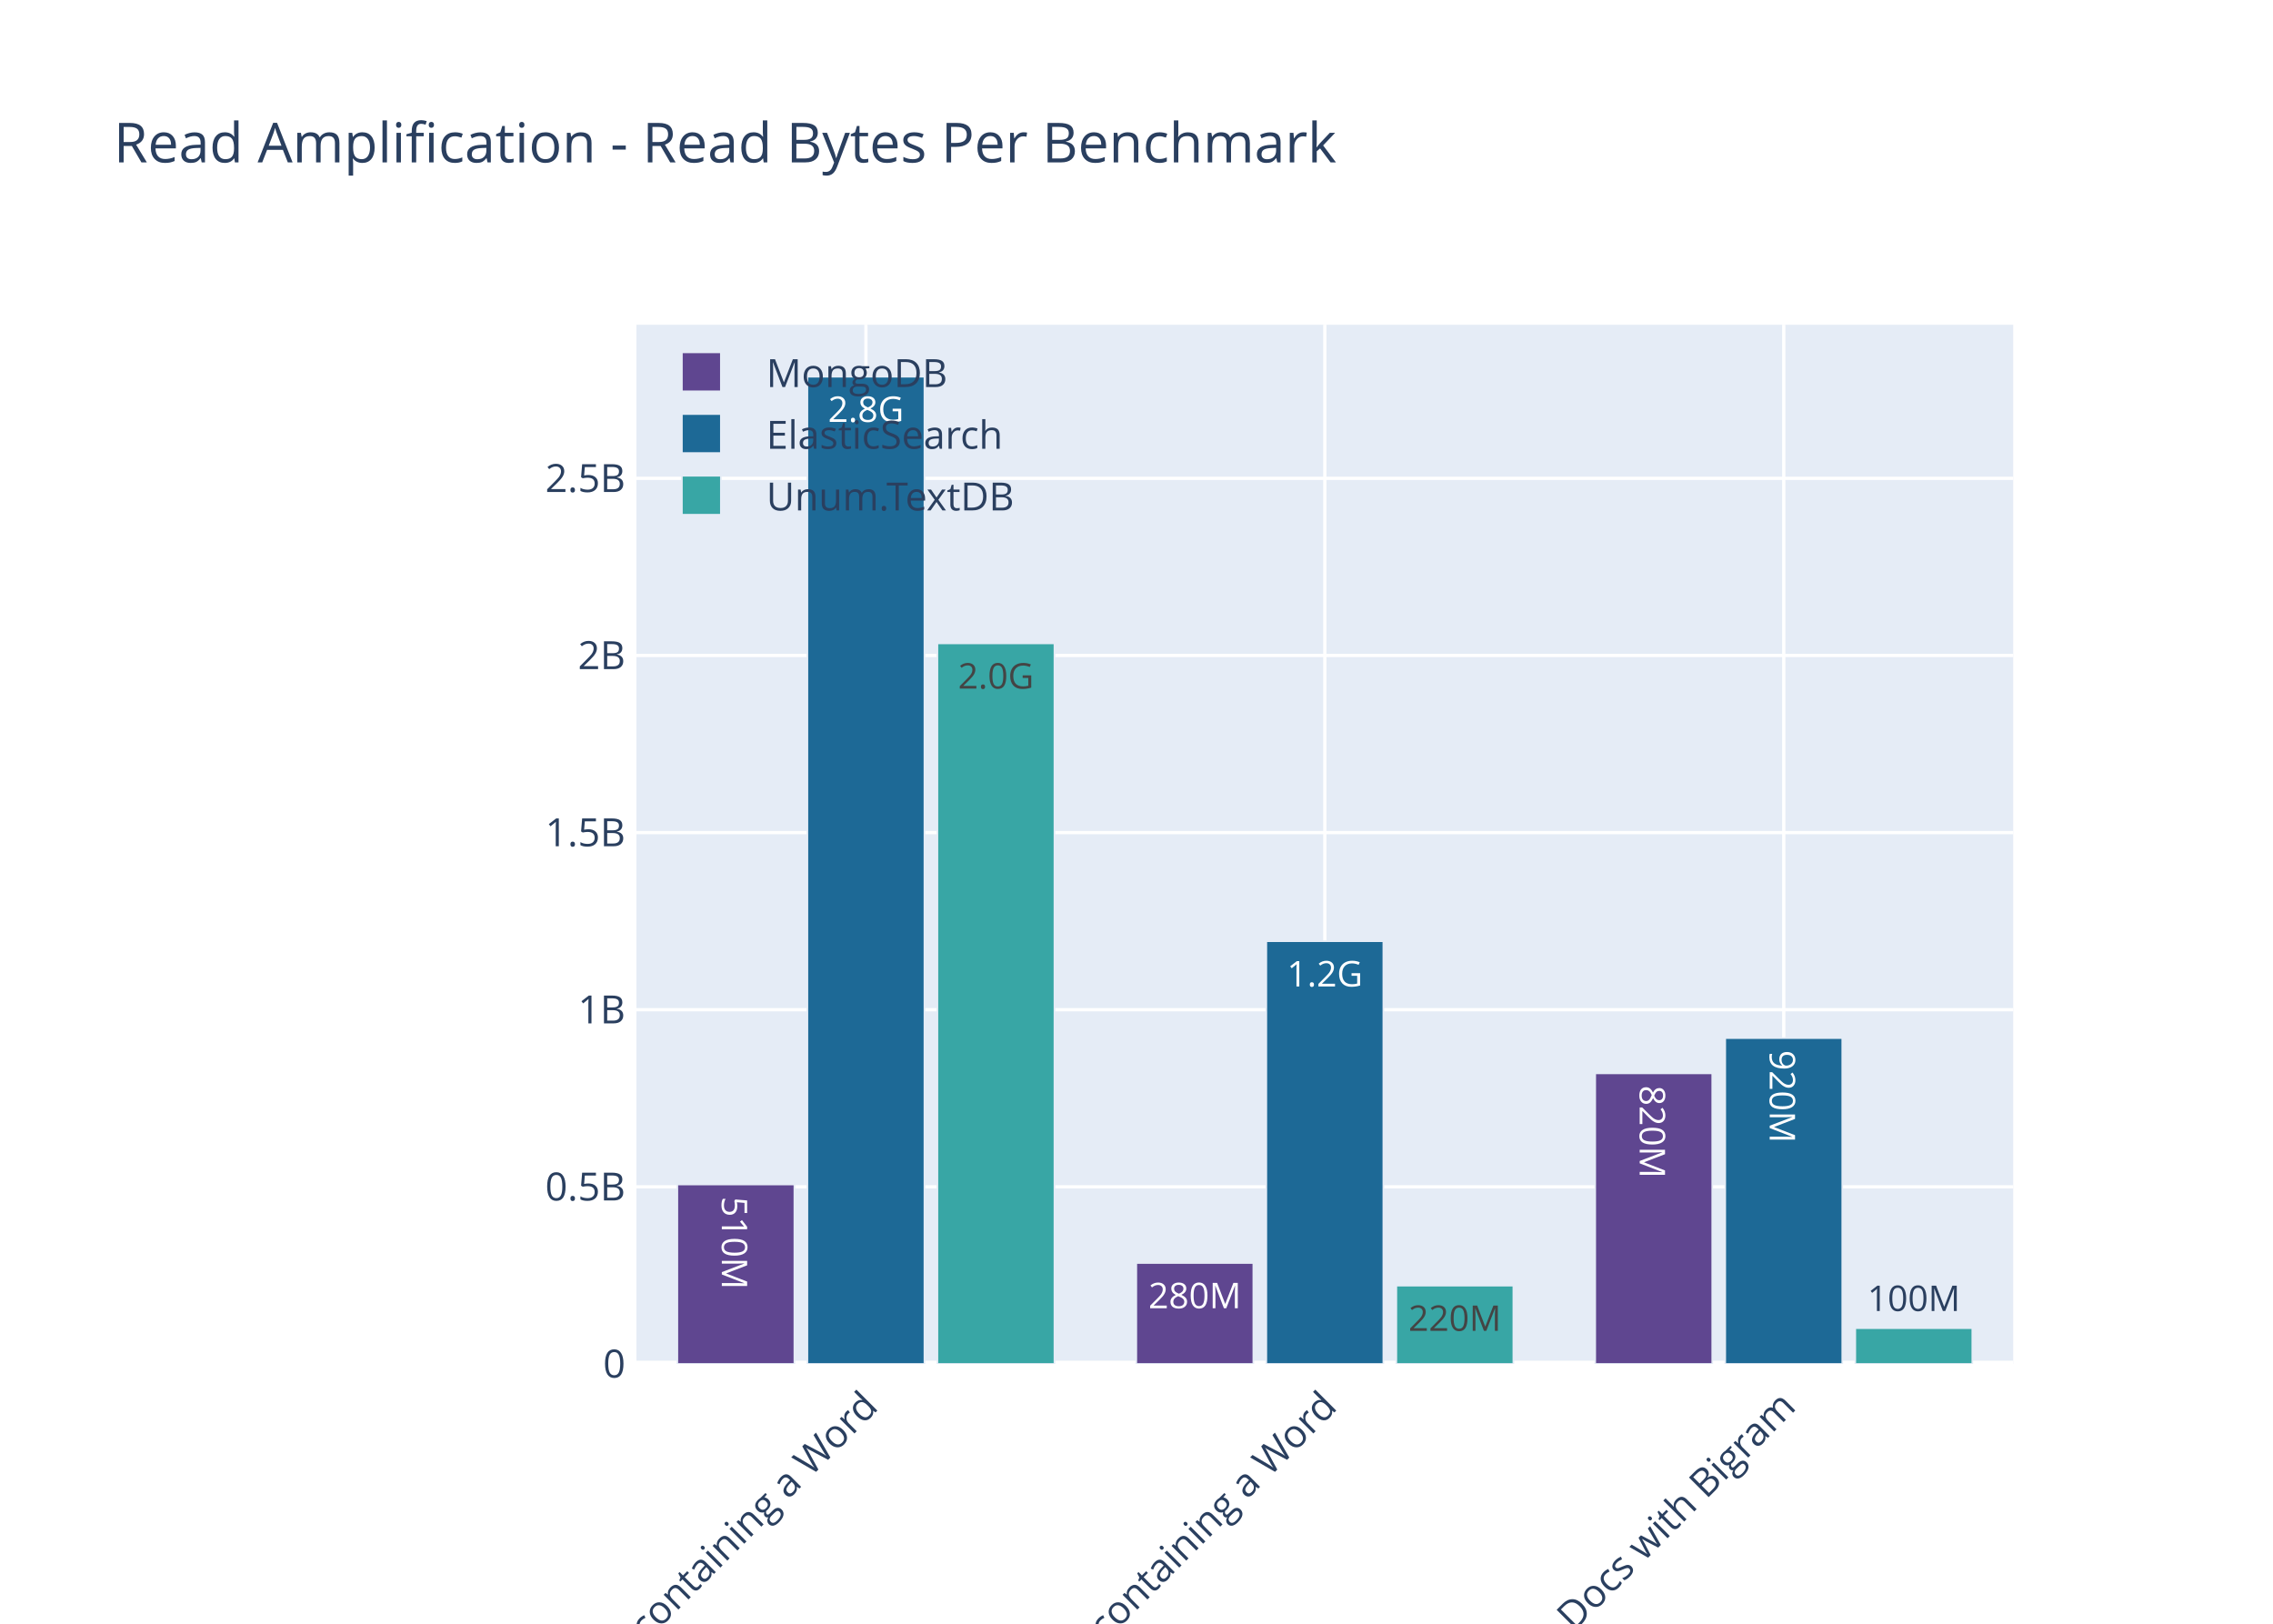
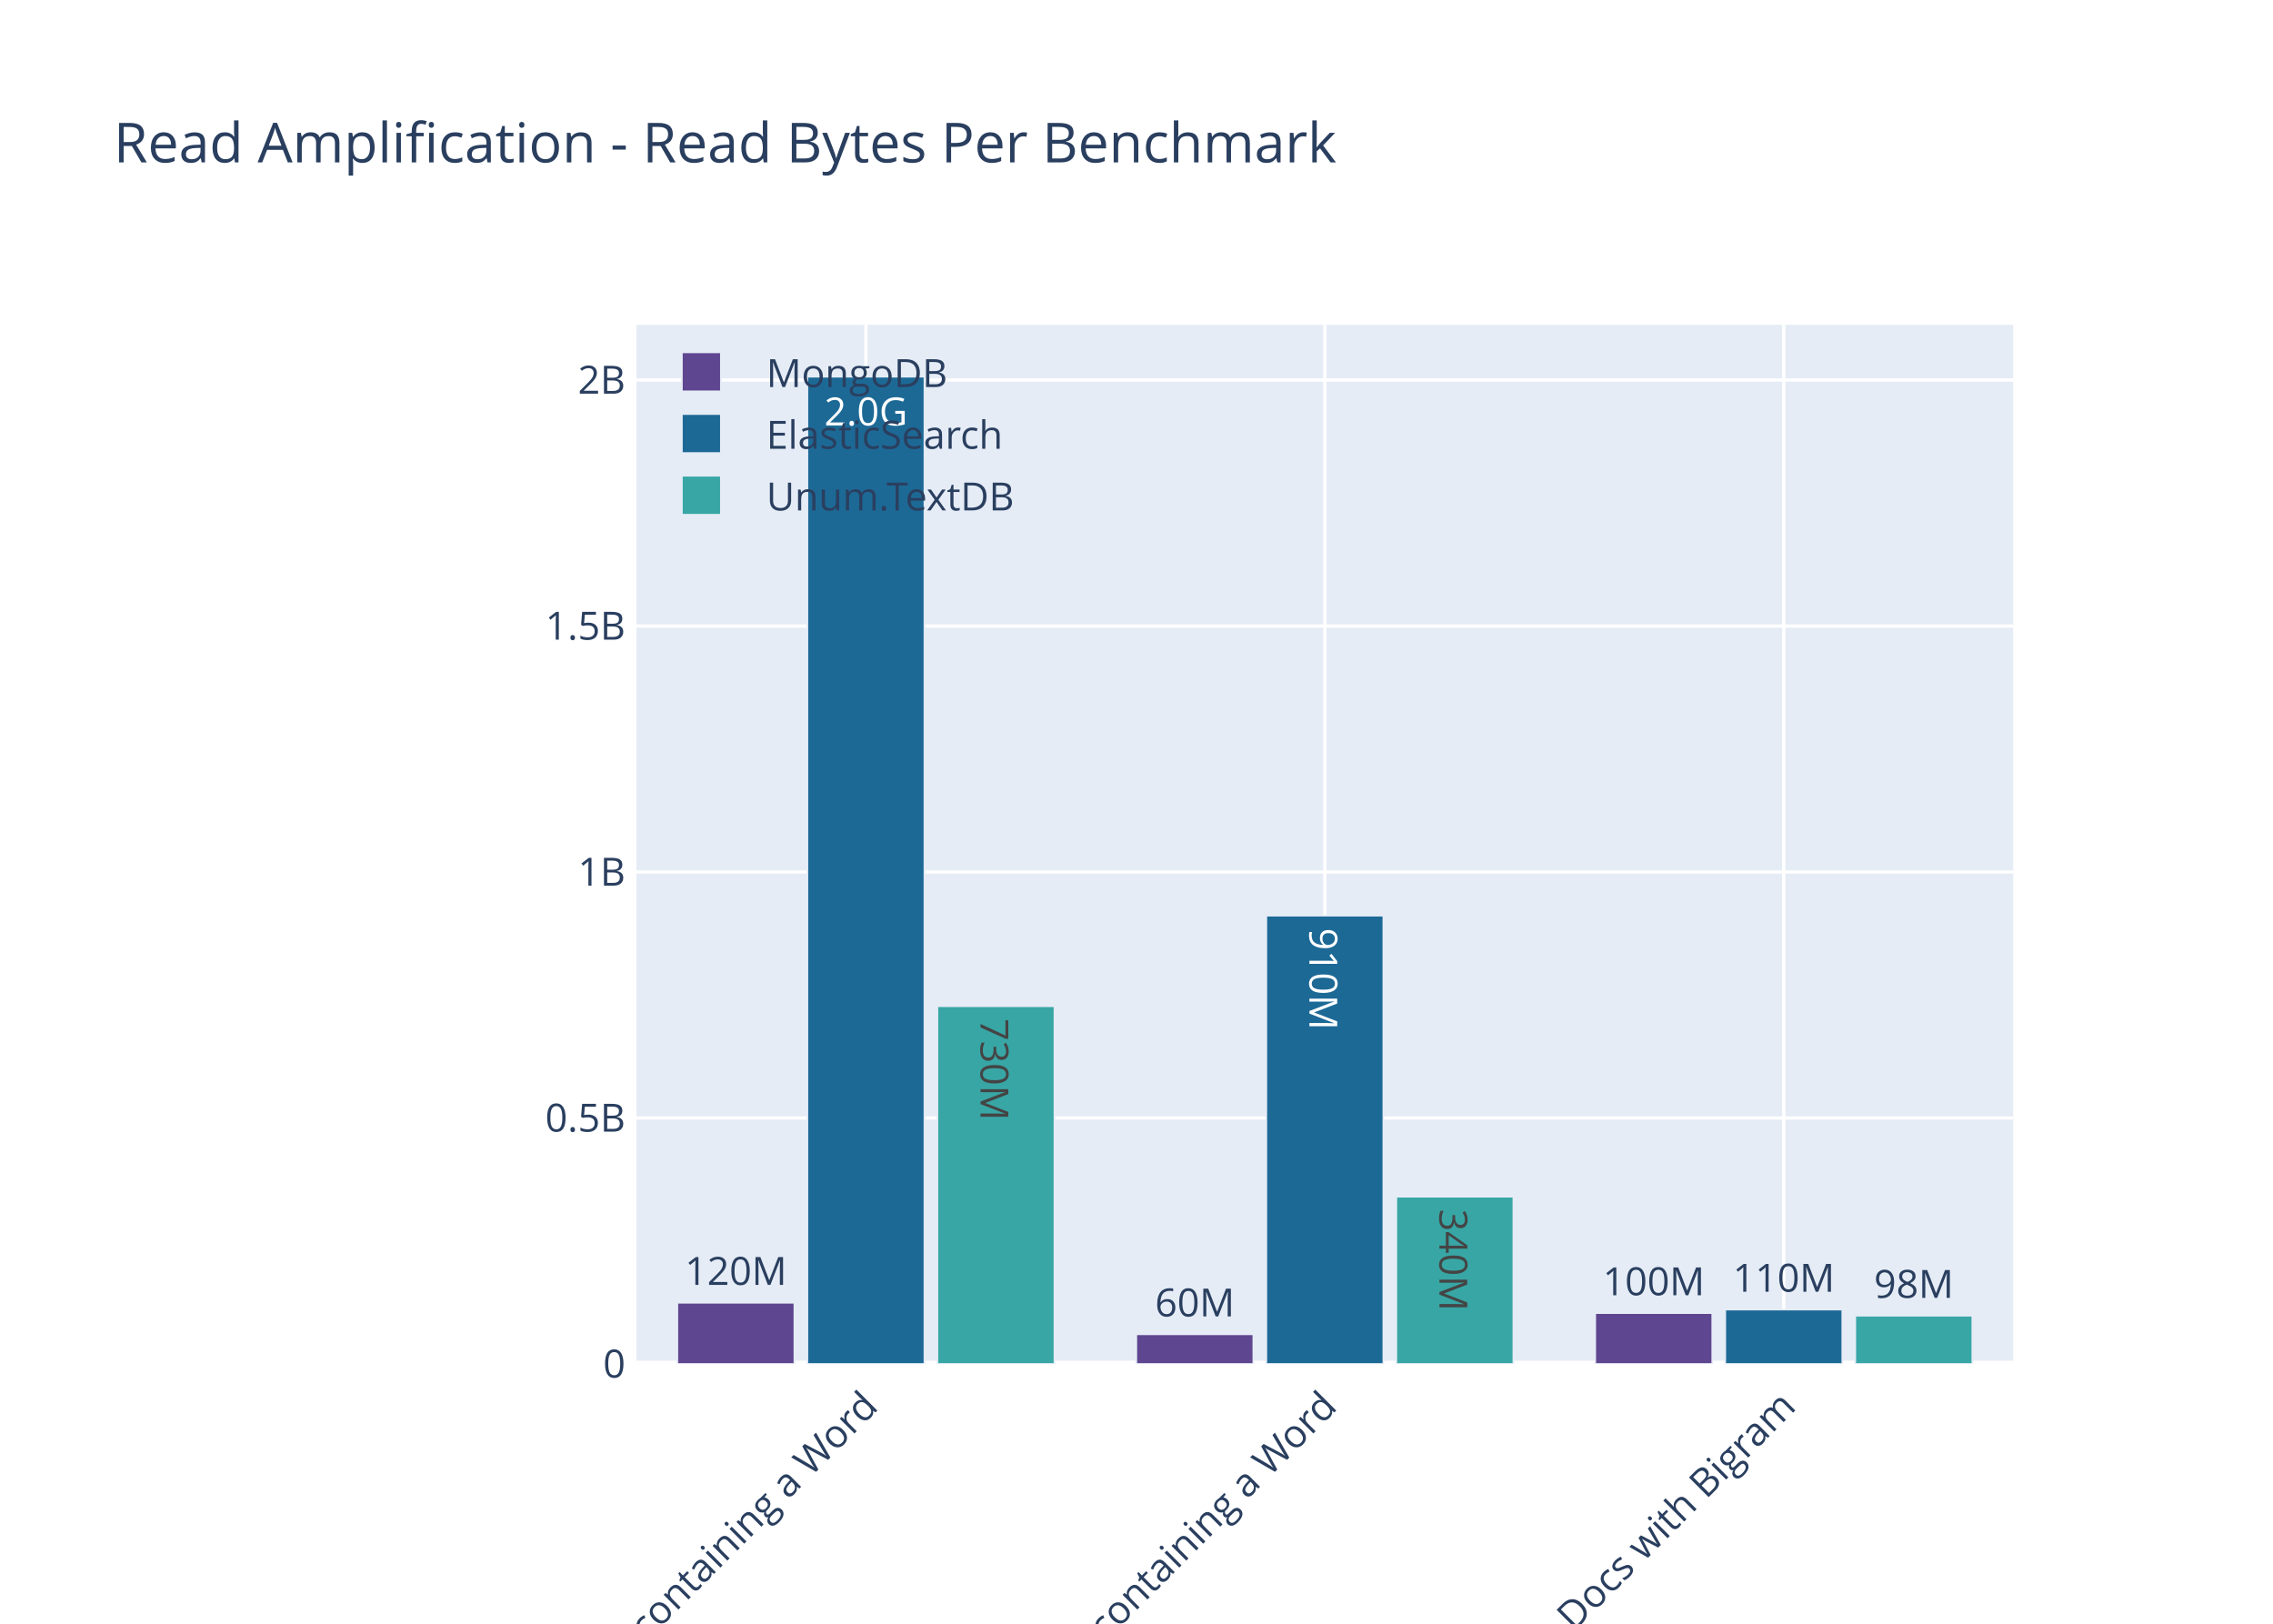
<svg xmlns="http://www.w3.org/2000/svg" class="main-svg" width="700" height="500" style="" viewBox="0 0 700 500">
  <rect x="0" y="0" width="700" height="500" style="fill: rgb(255, 255, 255); fill-opacity: 1;" />
-   <defs id="defs-012077">
+   <defs id="defs-99a9b1">
    <g class="clips">
-       <clipPath id="clip012077xyplot" class="plotclip">
+       <clipPath id="clip99a9b1xyplot" class="plotclip">
        <rect width="424" height="320" />
      </clipPath>
-       <clipPath class="axesclip" id="clip012077x">
+       <clipPath class="axesclip" id="clip99a9b1x">
        <rect x="196" y="0" width="424" height="500" />
      </clipPath>
-       <clipPath class="axesclip" id="clip012077y">
+       <clipPath class="axesclip" id="clip99a9b1y">
        <rect x="0" y="100" width="700" height="320" />
      </clipPath>
-       <clipPath class="axesclip" id="clip012077xy">
+       <clipPath class="axesclip" id="clip99a9b1xy">
        <rect x="196" y="100" width="424" height="320" />
      </clipPath>
    </g>
    <g class="gradients" />
  </defs>
  <g class="bglayer">
    <rect class="bg" x="196" y="100" width="424" height="320" style="fill: rgb(229, 236, 246); fill-opacity: 1; stroke-width: 0;" />
  </g>
  <g class="layer-below">
    <g class="imagelayer" />
    <g class="shapelayer" />
  </g>
  <g class="cartesianlayer">
    <g class="subplot xy">
      <g class="layer-subplot">
        <g class="shapelayer" />
        <g class="imagelayer" />
      </g>
      <g class="gridlayer">
        <g class="x">
          <path class="xgrid crisp" transform="translate(266.67,0)" d="M0,100v320" style="stroke: rgb(255, 255, 255); stroke-opacity: 1; stroke-width: 1px;" />
          <path class="xgrid crisp" transform="translate(408,0)" d="M0,100v320" style="stroke: rgb(255, 255, 255); stroke-opacity: 1; stroke-width: 1px;" />
          <path class="xgrid crisp" transform="translate(549.33,0)" d="M0,100v320" style="stroke: rgb(255, 255, 255); stroke-opacity: 1; stroke-width: 1px;" />
        </g>
        <g class="y">
-           <path class="ygrid crisp" transform="translate(0,365.46)" d="M196,0h424" style="stroke: rgb(255, 255, 255); stroke-opacity: 1; stroke-width: 1px;" />
-           <path class="ygrid crisp" transform="translate(0,310.92)" d="M196,0h424" style="stroke: rgb(255, 255, 255); stroke-opacity: 1; stroke-width: 1px;" />
-           <path class="ygrid crisp" transform="translate(0,256.38)" d="M196,0h424" style="stroke: rgb(255, 255, 255); stroke-opacity: 1; stroke-width: 1px;" />
-           <path class="ygrid crisp" transform="translate(0,201.84)" d="M196,0h424" style="stroke: rgb(255, 255, 255); stroke-opacity: 1; stroke-width: 1px;" />
-           <path class="ygrid crisp" transform="translate(0,147.3)" d="M196,0h424" style="stroke: rgb(255, 255, 255); stroke-opacity: 1; stroke-width: 1px;" />
+           <path class="ygrid crisp" transform="translate(0,344.26)" d="M196,0h424" style="stroke: rgb(255, 255, 255); stroke-opacity: 1; stroke-width: 1px;" />
+           <path class="ygrid crisp" transform="translate(0,268.51)" d="M196,0h424" style="stroke: rgb(255, 255, 255); stroke-opacity: 1; stroke-width: 1px;" />
+           <path class="ygrid crisp" transform="translate(0,192.77)" d="M196,0h424" style="stroke: rgb(255, 255, 255); stroke-opacity: 1; stroke-width: 1px;" />
+           <path class="ygrid crisp" transform="translate(0,117.02)" d="M196,0h424" style="stroke: rgb(255, 255, 255); stroke-opacity: 1; stroke-width: 1px;" />
        </g>
      </g>
      <g class="zerolinelayer">
        <path class="yzl zl crisp" transform="translate(0,420)" d="M196,0h424" style="stroke: rgb(255, 255, 255); stroke-opacity: 1; stroke-width: 2px;" />
      </g>
      <path class="xlines-below" />
      <path class="ylines-below" />
      <g class="overlines-below" />
      <g class="xaxislayer-below" />
      <g class="yaxislayer-below" />
      <g class="overaxes-below" />
-       <g class="plot" transform="translate(196, 100)" clip-path="url('#clip012077xyplot')">
+       <g class="plot" transform="translate(196, 100)" clip-path="url('#clip99a9b1xyplot')">
        <g class="barlayer mlayer">
          <g class="trace bars" style="opacity: 1;">
            <g class="points">
              <g class="point">
-                 <path d="M12.6,320V264.74H48.64V320Z" style="vector-effect: non-scaling-stroke; opacity: 1; stroke-width: 0.5px; fill: rgb(95, 70, 144); fill-opacity: 1; stroke: rgb(229, 236, 246); stroke-opacity: 1;" />
-                 <text class="bartext bartext-inside" text-anchor="middle" data-notex="1" x="0" y="0" style="font-family: 'Open Sans', verdana, arial, sans-serif; font-size: 12px; fill: rgb(255, 255, 255); fill-opacity: 1; white-space: pre;" transform="translate(30.62,287.0839)scale(0.910303)rotate(90 0 -4.75)">510M</text>
-               </g>
-               <g class="point">
-                 <path d="M153.94,320V288.92H189.98V320Z" style="vector-effect: non-scaling-stroke; opacity: 1; stroke-width: 0.5px; fill: rgb(95, 70, 144); fill-opacity: 1; stroke: rgb(229, 236, 246); stroke-opacity: 1;" />
-                 <text class="bartext bartext-inside" text-anchor="middle" data-notex="1" x="0" y="0" style="font-family: 'Open Sans', verdana, arial, sans-serif; font-size: 12px; fill: rgb(255, 255, 255); fill-opacity: 1; white-space: pre;" transform="translate(171.96,302.8436)scale(0.910303)">280M</text>
-               </g>
-               <g class="point">
-                 <path d="M295.27,320V230.52H331.31V320Z" style="vector-effect: non-scaling-stroke; opacity: 1; stroke-width: 0.5px; fill: rgb(95, 70, 144); fill-opacity: 1; stroke: rgb(229, 236, 246); stroke-opacity: 1;" />
-                 <text class="bartext bartext-inside" text-anchor="middle" data-notex="1" x="0" y="0" style="font-family: 'Open Sans', verdana, arial, sans-serif; font-size: 12px; fill: rgb(255, 255, 255); fill-opacity: 1; white-space: pre;" transform="translate(313.29,252.8639)scale(0.910303)rotate(90 0 -4.75)">820M</text>
+                 <path d="M12.6,320V301.16H48.64V320Z" style="vector-effect: non-scaling-stroke; opacity: 1; stroke-width: 0.5px; fill: rgb(95, 70, 144); fill-opacity: 1; stroke: rgb(229, 236, 246); stroke-opacity: 1;" />
+                 <text class="bartext bartext-outside" text-anchor="middle" data-notex="1" x="0" y="0" style="font-family: 'Open Sans', verdana, arial, sans-serif; font-size: 12px; fill: rgb(42, 63, 95); fill-opacity: 1; white-space: pre;" transform="translate(30.62,295.66)">120M</text>
+               </g>
+               <g class="point">
+                 <path d="M153.94,320V310.87H189.98V320Z" style="vector-effect: non-scaling-stroke; opacity: 1; stroke-width: 0.5px; fill: rgb(95, 70, 144); fill-opacity: 1; stroke: rgb(229, 236, 246); stroke-opacity: 1;" />
+                 <text class="bartext bartext-outside" text-anchor="middle" data-notex="1" x="0" y="0" style="font-family: 'Open Sans', verdana, arial, sans-serif; font-size: 12px; fill: rgb(42, 63, 95); fill-opacity: 1; white-space: pre;" transform="translate(171.96,305.37)">60M</text>
+               </g>
+               <g class="point">
+                 <path d="M295.27,320V304.35H331.31V320Z" style="vector-effect: non-scaling-stroke; opacity: 1; stroke-width: 0.5px; fill: rgb(95, 70, 144); fill-opacity: 1; stroke: rgb(229, 236, 246); stroke-opacity: 1;" />
+                 <text class="bartext bartext-outside" text-anchor="middle" data-notex="1" x="0" y="0" style="font-family: 'Open Sans', verdana, arial, sans-serif; font-size: 12px; fill: rgb(42, 63, 95); fill-opacity: 1; white-space: pre;" transform="translate(313.29,298.85)">100M</text>
              </g>
            </g>
          </g>
          <g class="trace bars" style="opacity: 1;">
            <g class="points">
              <g class="point">
                <path d="M52.65,320V16H88.69V320Z" style="vector-effect: non-scaling-stroke; opacity: 1; stroke-width: 0.5px; fill: rgb(29, 105, 150); fill-opacity: 1; stroke: rgb(229, 236, 246); stroke-opacity: 1;" />
-                 <text class="bartext bartext-inside" text-anchor="middle" data-notex="1" x="0" y="0" style="font-family: 'Open Sans', verdana, arial, sans-serif; font-size: 12px; fill: rgb(255, 255, 255); fill-opacity: 1; white-space: pre;" transform="translate(70.67,29.92364)scale(0.910303)">2.8G</text>
-               </g>
-               <g class="point">
-                 <path d="M193.98,320V189.83H230.02V320Z" style="vector-effect: non-scaling-stroke; opacity: 1; stroke-width: 0.5px; fill: rgb(29, 105, 150); fill-opacity: 1; stroke: rgb(229, 236, 246); stroke-opacity: 1;" />
-                 <text class="bartext bartext-inside" text-anchor="middle" data-notex="1" x="0" y="0" style="font-family: 'Open Sans', verdana, arial, sans-serif; font-size: 12px; fill: rgb(255, 255, 255); fill-opacity: 1; white-space: pre;" transform="translate(212,203.7536)scale(0.910303)">1.2G</text>
-               </g>
-               <g class="point">
-                 <path d="M335.31,320V219.66H371.35V320Z" style="vector-effect: non-scaling-stroke; opacity: 1; stroke-width: 0.5px; fill: rgb(29, 105, 150); fill-opacity: 1; stroke: rgb(229, 236, 246); stroke-opacity: 1;" />
-                 <text class="bartext bartext-inside" text-anchor="middle" data-notex="1" x="0" y="0" style="font-family: 'Open Sans', verdana, arial, sans-serif; font-size: 12px; fill: rgb(255, 255, 255); fill-opacity: 1; white-space: pre;" transform="translate(353.33,242.0039)scale(0.910303)rotate(90 0 -4.75)">920M</text>
+                 <text class="bartext bartext-inside" text-anchor="middle" data-notex="1" x="0" y="0" style="font-family: 'Open Sans', verdana, arial, sans-serif; font-size: 12px; fill: rgb(255, 255, 255); fill-opacity: 1; white-space: pre;" transform="translate(70.67,31)">2.0G</text>
+               </g>
+               <g class="point">
+                 <path d="M193.98,320V181.97H230.02V320Z" style="vector-effect: non-scaling-stroke; opacity: 1; stroke-width: 0.5px; fill: rgb(29, 105, 150); fill-opacity: 1; stroke: rgb(229, 236, 246); stroke-opacity: 1;" />
+                 <text class="bartext bartext-inside" text-anchor="middle" data-notex="1" x="0" y="0" style="font-family: 'Open Sans', verdana, arial, sans-serif; font-size: 12px; fill: rgb(255, 255, 255); fill-opacity: 1; white-space: pre;" transform="translate(212,206.22)rotate(90 0 -4.75)">910M</text>
+               </g>
+               <g class="point">
+                 <path d="M335.31,320V303.26H371.35V320Z" style="vector-effect: non-scaling-stroke; opacity: 1; stroke-width: 0.5px; fill: rgb(29, 105, 150); fill-opacity: 1; stroke: rgb(229, 236, 246); stroke-opacity: 1;" />
+                 <text class="bartext bartext-outside" text-anchor="middle" data-notex="1" x="0" y="0" style="font-family: 'Open Sans', verdana, arial, sans-serif; font-size: 12px; fill: rgb(42, 63, 95); fill-opacity: 1; white-space: pre;" transform="translate(353.33,297.76)">110M</text>
              </g>
            </g>
          </g>
          <g class="trace bars" style="opacity: 1;">
            <g class="points">
              <g class="point">
-                 <path d="M92.69,320V98.12H128.73V320Z" style="vector-effect: non-scaling-stroke; opacity: 1; stroke-width: 0.5px; fill: rgb(56, 166, 165); fill-opacity: 1; stroke: rgb(229, 236, 246); stroke-opacity: 1;" />
-                 <text class="bartext bartext-inside" text-anchor="middle" data-notex="1" x="0" y="0" style="font-family: 'Open Sans', verdana, arial, sans-serif; font-size: 12px; fill: rgb(68, 68, 68); fill-opacity: 1; white-space: pre;" transform="translate(110.71,112.0436)scale(0.910303)">2.0G</text>
-               </g>
-               <g class="point">
-                 <path d="M234.02,320V295.89H270.06V320Z" style="vector-effect: non-scaling-stroke; opacity: 1; stroke-width: 0.5px; fill: rgb(56, 166, 165); fill-opacity: 1; stroke: rgb(229, 236, 246); stroke-opacity: 1;" />
-                 <text class="bartext bartext-inside" text-anchor="middle" data-notex="1" x="0" y="0" style="font-family: 'Open Sans', verdana, arial, sans-serif; font-size: 12px; fill: rgb(68, 68, 68); fill-opacity: 1; white-space: pre;" transform="translate(252.04,309.8136)scale(0.910303)">220M</text>
-               </g>
-               <g class="point">
-                 <path d="M375.36,320V308.98H411.4V320Z" style="vector-effect: non-scaling-stroke; opacity: 1; stroke-width: 0.5px; fill: rgb(56, 166, 165); fill-opacity: 1; stroke: rgb(229, 236, 246); stroke-opacity: 1;" />
-                 <text class="bartext bartext-outside" text-anchor="middle" data-notex="1" x="0" y="0" style="font-family: 'Open Sans', verdana, arial, sans-serif; font-size: 12px; fill: rgb(42, 63, 95); fill-opacity: 1; white-space: pre;" transform="translate(393.38,303.7042)scale(0.910303)">100M</text>
+                 <path d="M92.69,320V209.85H128.73V320Z" style="vector-effect: non-scaling-stroke; opacity: 1; stroke-width: 0.5px; fill: rgb(56, 166, 165); fill-opacity: 1; stroke: rgb(229, 236, 246); stroke-opacity: 1;" />
+                 <text class="bartext bartext-inside" text-anchor="middle" data-notex="1" x="0" y="0" style="font-family: 'Open Sans', verdana, arial, sans-serif; font-size: 12px; fill: rgb(68, 68, 68); fill-opacity: 1; white-space: pre;" transform="translate(110.71,234.1)rotate(90 0 -4.75)">730M</text>
+               </g>
+               <g class="point">
+                 <path d="M234.02,320V268.51H270.06V320Z" style="vector-effect: non-scaling-stroke; opacity: 1; stroke-width: 0.5px; fill: rgb(56, 166, 165); fill-opacity: 1; stroke: rgb(229, 236, 246); stroke-opacity: 1;" />
+                 <text class="bartext bartext-inside" text-anchor="middle" data-notex="1" x="0" y="0" style="font-family: 'Open Sans', verdana, arial, sans-serif; font-size: 12px; fill: rgb(68, 68, 68); fill-opacity: 1; white-space: pre;" transform="translate(252.04,292.76)rotate(90 0 -4.75)">340M</text>
+               </g>
+               <g class="point">
+                 <path d="M375.36,320V305.15H411.4V320Z" style="vector-effect: non-scaling-stroke; opacity: 1; stroke-width: 0.5px; fill: rgb(56, 166, 165); fill-opacity: 1; stroke: rgb(229, 236, 246); stroke-opacity: 1;" />
+                 <text class="bartext bartext-outside" text-anchor="middle" data-notex="1" x="0" y="0" style="font-family: 'Open Sans', verdana, arial, sans-serif; font-size: 12px; fill: rgb(42, 63, 95); fill-opacity: 1; white-space: pre;" transform="translate(393.38,299.65)">98M</text>
              </g>
            </g>
          </g>
        </g>
      </g>
      <g class="overplot" />
      <path class="xlines-above crisp" d="M195,420.5H620" style="fill: none; stroke-width: 1px; stroke: rgb(255, 255, 255); stroke-opacity: 1;" />
      <path class="ylines-above crisp" d="M195.5,100V420" style="fill: none; stroke-width: 1px; stroke: rgb(255, 255, 255); stroke-opacity: 1;" />
      <g class="overlines-above" />
      <g class="xaxislayer-above">
        <g class="xtick">
          <text text-anchor="end" x="0" y="435.4" transform="translate(266.67,0) rotate(-45,0,429.4)" style="font-family: 'Open Sans', verdana, arial, sans-serif; font-size: 12px; fill: rgb(42, 63, 95); fill-opacity: 1; white-space: pre;">Random Reads: Find up to 10,000 Docs containing a Word</text>
        </g>
        <g class="xtick">
          <text text-anchor="end" x="0" y="435.4" transform="translate(408,0) rotate(-45,0,429.4)" style="font-family: 'Open Sans', verdana, arial, sans-serif; font-size: 12px; fill: rgb(42, 63, 95); fill-opacity: 1; white-space: pre;">Random Reads: Find up to 20 Docs containing a Word</text>
        </g>
        <g class="xtick">
          <text text-anchor="end" x="0" y="435.4" transform="translate(549.33,0) rotate(-45,0,429.4)" style="font-family: 'Open Sans', verdana, arial, sans-serif; font-size: 12px; fill: rgb(42, 63, 95); fill-opacity: 1; white-space: pre;">Random Reads: Find up to 20 Docs with Bigram</text>
        </g>
      </g>
      <g class="yaxislayer-above">
        <g class="ytick">
          <text text-anchor="end" x="192.6" y="4.2" transform="translate(0,420)" style="font-family: 'Open Sans', verdana, arial, sans-serif; font-size: 12px; fill: rgb(42, 63, 95); fill-opacity: 1; white-space: pre;">0</text>
        </g>
        <g class="ytick">
-           <text text-anchor="end" x="192.6" y="4.2" transform="translate(0,365.46)" style="font-family: 'Open Sans', verdana, arial, sans-serif; font-size: 12px; fill: rgb(42, 63, 95); fill-opacity: 1; white-space: pre;">0.5B</text>
-         </g>
-         <g class="ytick">
-           <text text-anchor="end" x="192.6" y="4.2" transform="translate(0,310.92)" style="font-family: 'Open Sans', verdana, arial, sans-serif; font-size: 12px; fill: rgb(42, 63, 95); fill-opacity: 1; white-space: pre;">1B</text>
-         </g>
-         <g class="ytick">
-           <text text-anchor="end" x="192.6" y="4.2" transform="translate(0,256.38)" style="font-family: 'Open Sans', verdana, arial, sans-serif; font-size: 12px; fill: rgb(42, 63, 95); fill-opacity: 1; white-space: pre;">1.5B</text>
-         </g>
-         <g class="ytick">
-           <text text-anchor="end" x="192.6" y="4.2" transform="translate(0,201.84)" style="font-family: 'Open Sans', verdana, arial, sans-serif; font-size: 12px; fill: rgb(42, 63, 95); fill-opacity: 1; white-space: pre;">2B</text>
-         </g>
-         <g class="ytick">
-           <text text-anchor="end" x="192.6" y="4.2" transform="translate(0,147.3)" style="font-family: 'Open Sans', verdana, arial, sans-serif; font-size: 12px; fill: rgb(42, 63, 95); fill-opacity: 1; white-space: pre;">2.5B</text>
+           <text text-anchor="end" x="192.6" y="4.2" transform="translate(0,344.26)" style="font-family: 'Open Sans', verdana, arial, sans-serif; font-size: 12px; fill: rgb(42, 63, 95); fill-opacity: 1; white-space: pre;">0.5B</text>
+         </g>
+         <g class="ytick">
+           <text text-anchor="end" x="192.6" y="4.2" transform="translate(0,268.51)" style="font-family: 'Open Sans', verdana, arial, sans-serif; font-size: 12px; fill: rgb(42, 63, 95); fill-opacity: 1; white-space: pre;">1B</text>
+         </g>
+         <g class="ytick">
+           <text text-anchor="end" x="192.6" y="4.2" transform="translate(0,192.77)" style="font-family: 'Open Sans', verdana, arial, sans-serif; font-size: 12px; fill: rgb(42, 63, 95); fill-opacity: 1; white-space: pre;">1.5B</text>
+         </g>
+         <g class="ytick">
+           <text text-anchor="end" x="192.6" y="4.2" transform="translate(0,117.02)" style="font-family: 'Open Sans', verdana, arial, sans-serif; font-size: 12px; fill: rgb(42, 63, 95); fill-opacity: 1; white-space: pre;">2B</text>
        </g>
      </g>
      <g class="overaxes-above" />
    </g>
  </g>
  <g class="polarlayer" />
  <g class="ternarylayer" />
  <g class="geolayer" />
  <g class="funnelarealayer" />
  <g class="pielayer" />
  <g class="treemaplayer" />
  <g class="sunburstlayer" />
  <g class="glimages" />
-   <defs id="topdefs-012077">
+   <defs id="topdefs-99a9b1">
    <g class="clips" />
-     <clipPath id="legend012077">
+     <clipPath id="legend99a9b1">
      <rect width="129" height="67" x="0" y="0" />
    </clipPath>
  </defs>
  <g class="layer-above">
    <g class="imagelayer" />
    <g class="shapelayer" />
  </g>
  <g class="infolayer">
    <g class="legend" pointer-events="all" transform="translate(196, 100)">
      <rect class="bg" shape-rendering="crispEdges" width="129" height="67" x="0" y="0" style="stroke: rgb(255, 255, 255); stroke-opacity: 0; fill: rgb(255, 255, 255); fill-opacity: 0; stroke-width: 0px;" />
-       <g class="scrollbox" transform="translate(0, 0)" clip-path="url('#legend012077')">
+       <g class="scrollbox" transform="translate(0, 0)" clip-path="url('#legend99a9b1')">
        <g class="groups">
          <g class="traces" transform="translate(0, 14.5)" style="opacity: 1;">
            <text class="legendtext user-select-none" text-anchor="start" x="40" y="4.68" style="font-family: 'Open Sans', verdana, arial, sans-serif; font-size: 12px; fill: rgb(42, 63, 95); fill-opacity: 1; white-space: pre;">MongoDB</text>
            <g class="layers" style="opacity: 1;">
              <g class="legendfill" />
              <g class="legendlines" />
              <g class="legendsymbols">
                <g class="legendpoints">
                  <path class="legendundefined" d="M6,6H-6V-6H6Z" transform="translate(20,0)" style="stroke-width: 0.5px; fill: rgb(95, 70, 144); fill-opacity: 1; stroke: rgb(229, 236, 246); stroke-opacity: 1;" />
                </g>
              </g>
            </g>
            <rect class="legendtoggle" pointer-events="all" x="0" y="-9.5" width="123.859" height="19" style="cursor: pointer; fill: rgb(0, 0, 0); fill-opacity: 0;" />
          </g>
          <g class="traces" transform="translate(0, 33.5)" style="opacity: 1;">
            <text class="legendtext user-select-none" text-anchor="start" x="40" y="4.68" style="font-family: 'Open Sans', verdana, arial, sans-serif; font-size: 12px; fill: rgb(42, 63, 95); fill-opacity: 1; white-space: pre;">ElasticSearch</text>
            <g class="layers" style="opacity: 1;">
              <g class="legendfill" />
              <g class="legendlines" />
              <g class="legendsymbols">
                <g class="legendpoints">
                  <path class="legendundefined" d="M6,6H-6V-6H6Z" transform="translate(20,0)" style="stroke-width: 0.5px; fill: rgb(29, 105, 150); fill-opacity: 1; stroke: rgb(229, 236, 246); stroke-opacity: 1;" />
                </g>
              </g>
            </g>
            <rect class="legendtoggle" pointer-events="all" x="0" y="-9.5" width="123.859" height="19" style="cursor: pointer; fill: rgb(0, 0, 0); fill-opacity: 0;" />
          </g>
          <g class="traces" transform="translate(0, 52.5)" style="opacity: 1;">
            <text class="legendtext user-select-none" text-anchor="start" x="40" y="4.68" style="font-family: 'Open Sans', verdana, arial, sans-serif; font-size: 12px; fill: rgb(42, 63, 95); fill-opacity: 1; white-space: pre;">Unum.TextDB</text>
            <g class="layers" style="opacity: 1;">
              <g class="legendfill" />
              <g class="legendlines" />
              <g class="legendsymbols">
                <g class="legendpoints">
                  <path class="legendundefined" d="M6,6H-6V-6H6Z" transform="translate(20,0)" style="stroke-width: 0.5px; fill: rgb(56, 166, 165); fill-opacity: 1; stroke: rgb(229, 236, 246); stroke-opacity: 1;" />
                </g>
              </g>
            </g>
            <rect class="legendtoggle" pointer-events="all" x="0" y="-9.5" width="123.859" height="19" style="cursor: pointer; fill: rgb(0, 0, 0); fill-opacity: 0;" />
          </g>
        </g>
      </g>
      <rect class="scrollbar" rx="20" ry="3" width="0" height="0" x="0" y="0" style="fill: rgb(128, 139, 164); fill-opacity: 1;" />
    </g>
    <g class="g-gtitle">
      <text class="gtitle" x="35" y="50" text-anchor="start" dy="0em" style="font-family: 'Open Sans', verdana, arial, sans-serif; font-size: 17px; fill: rgb(42, 63, 95); opacity: 1; font-weight: normal; white-space: pre;">Read Amplification - Read Bytes Per Benchmark</text>
    </g>
    <g class="g-xtitle" />
    <g class="g-ytitle" />
  </g>
</svg>
